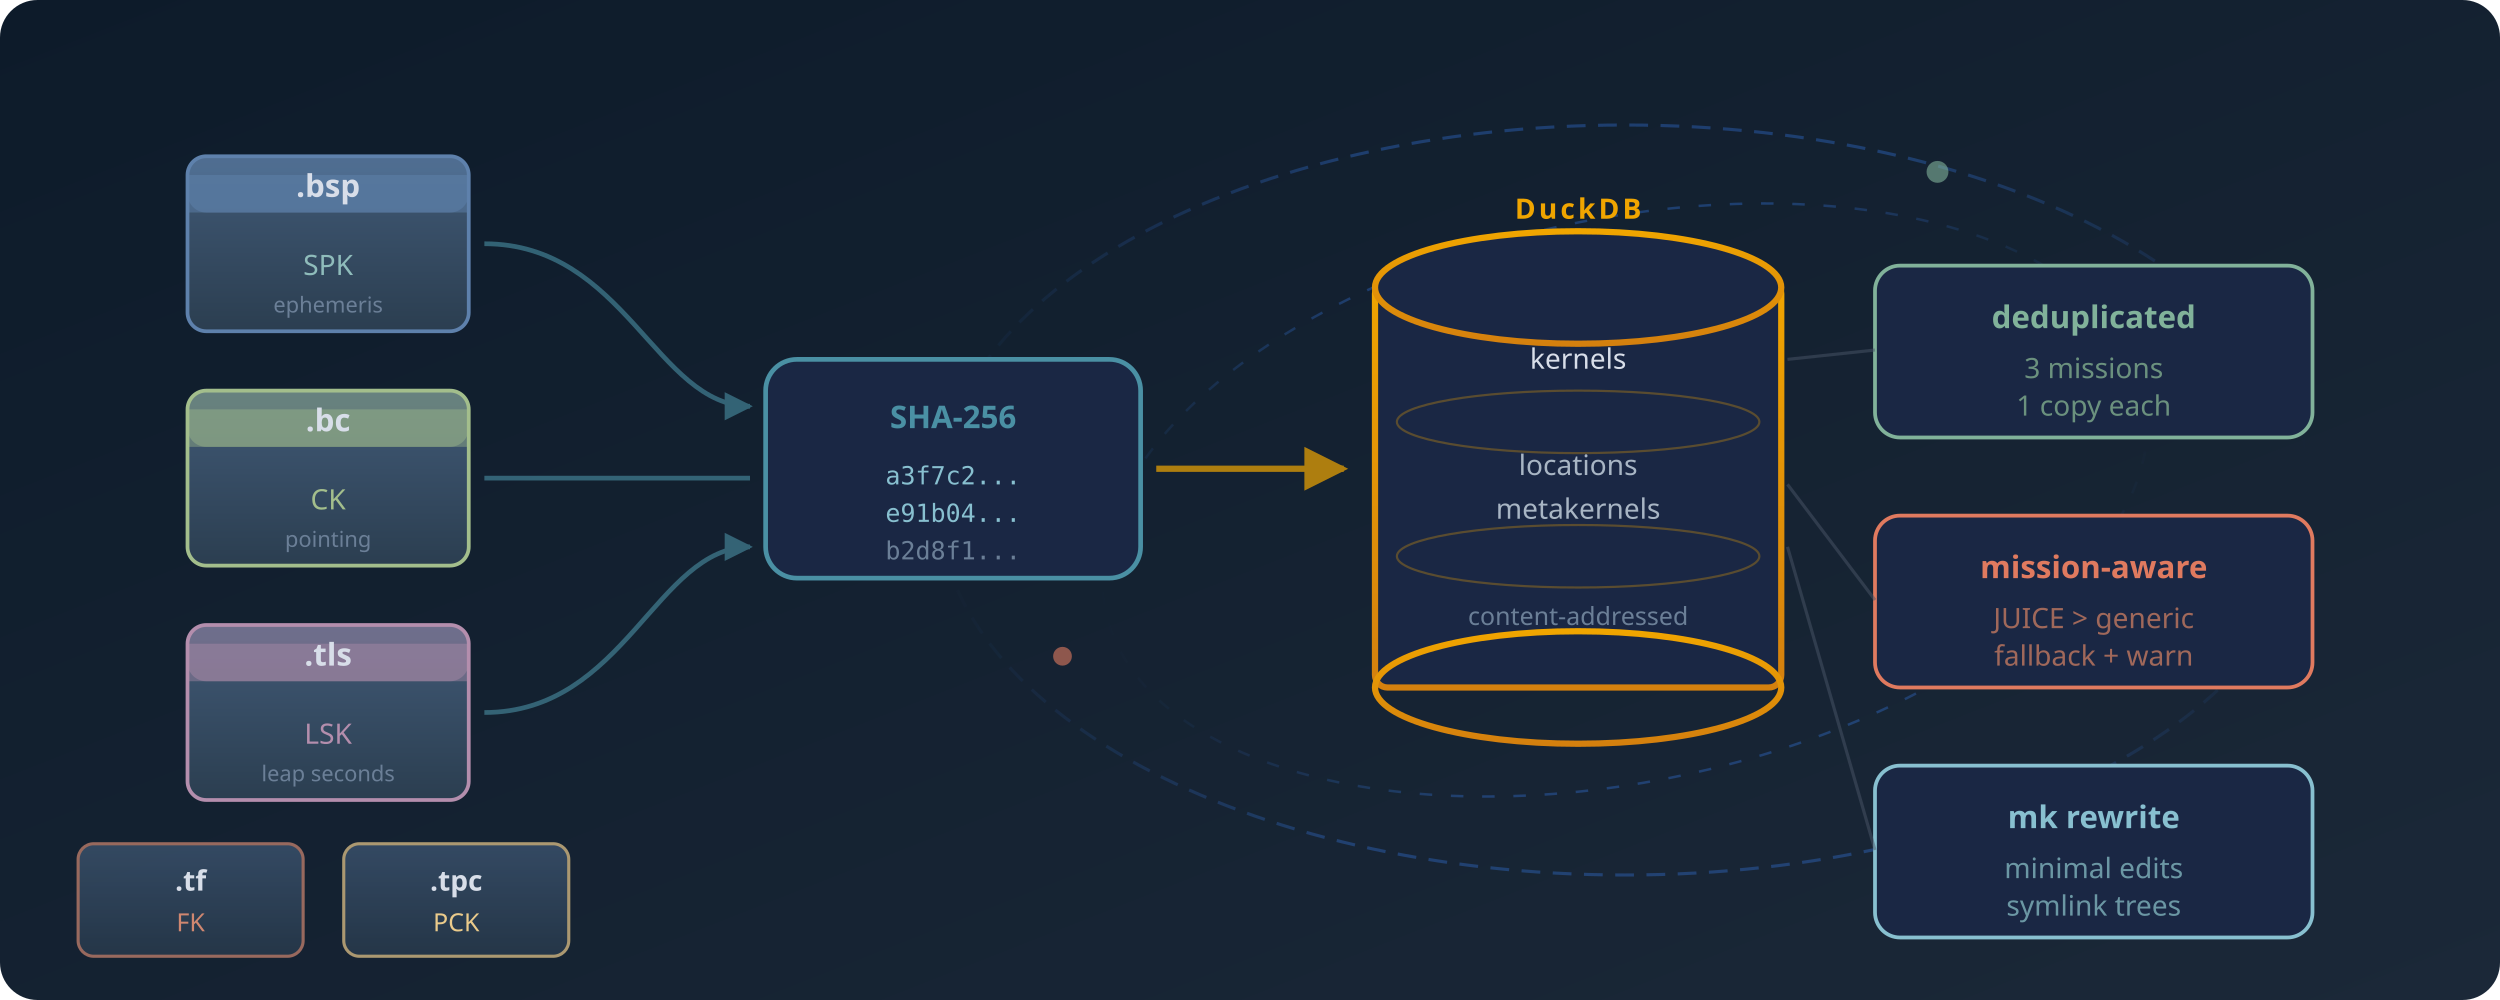
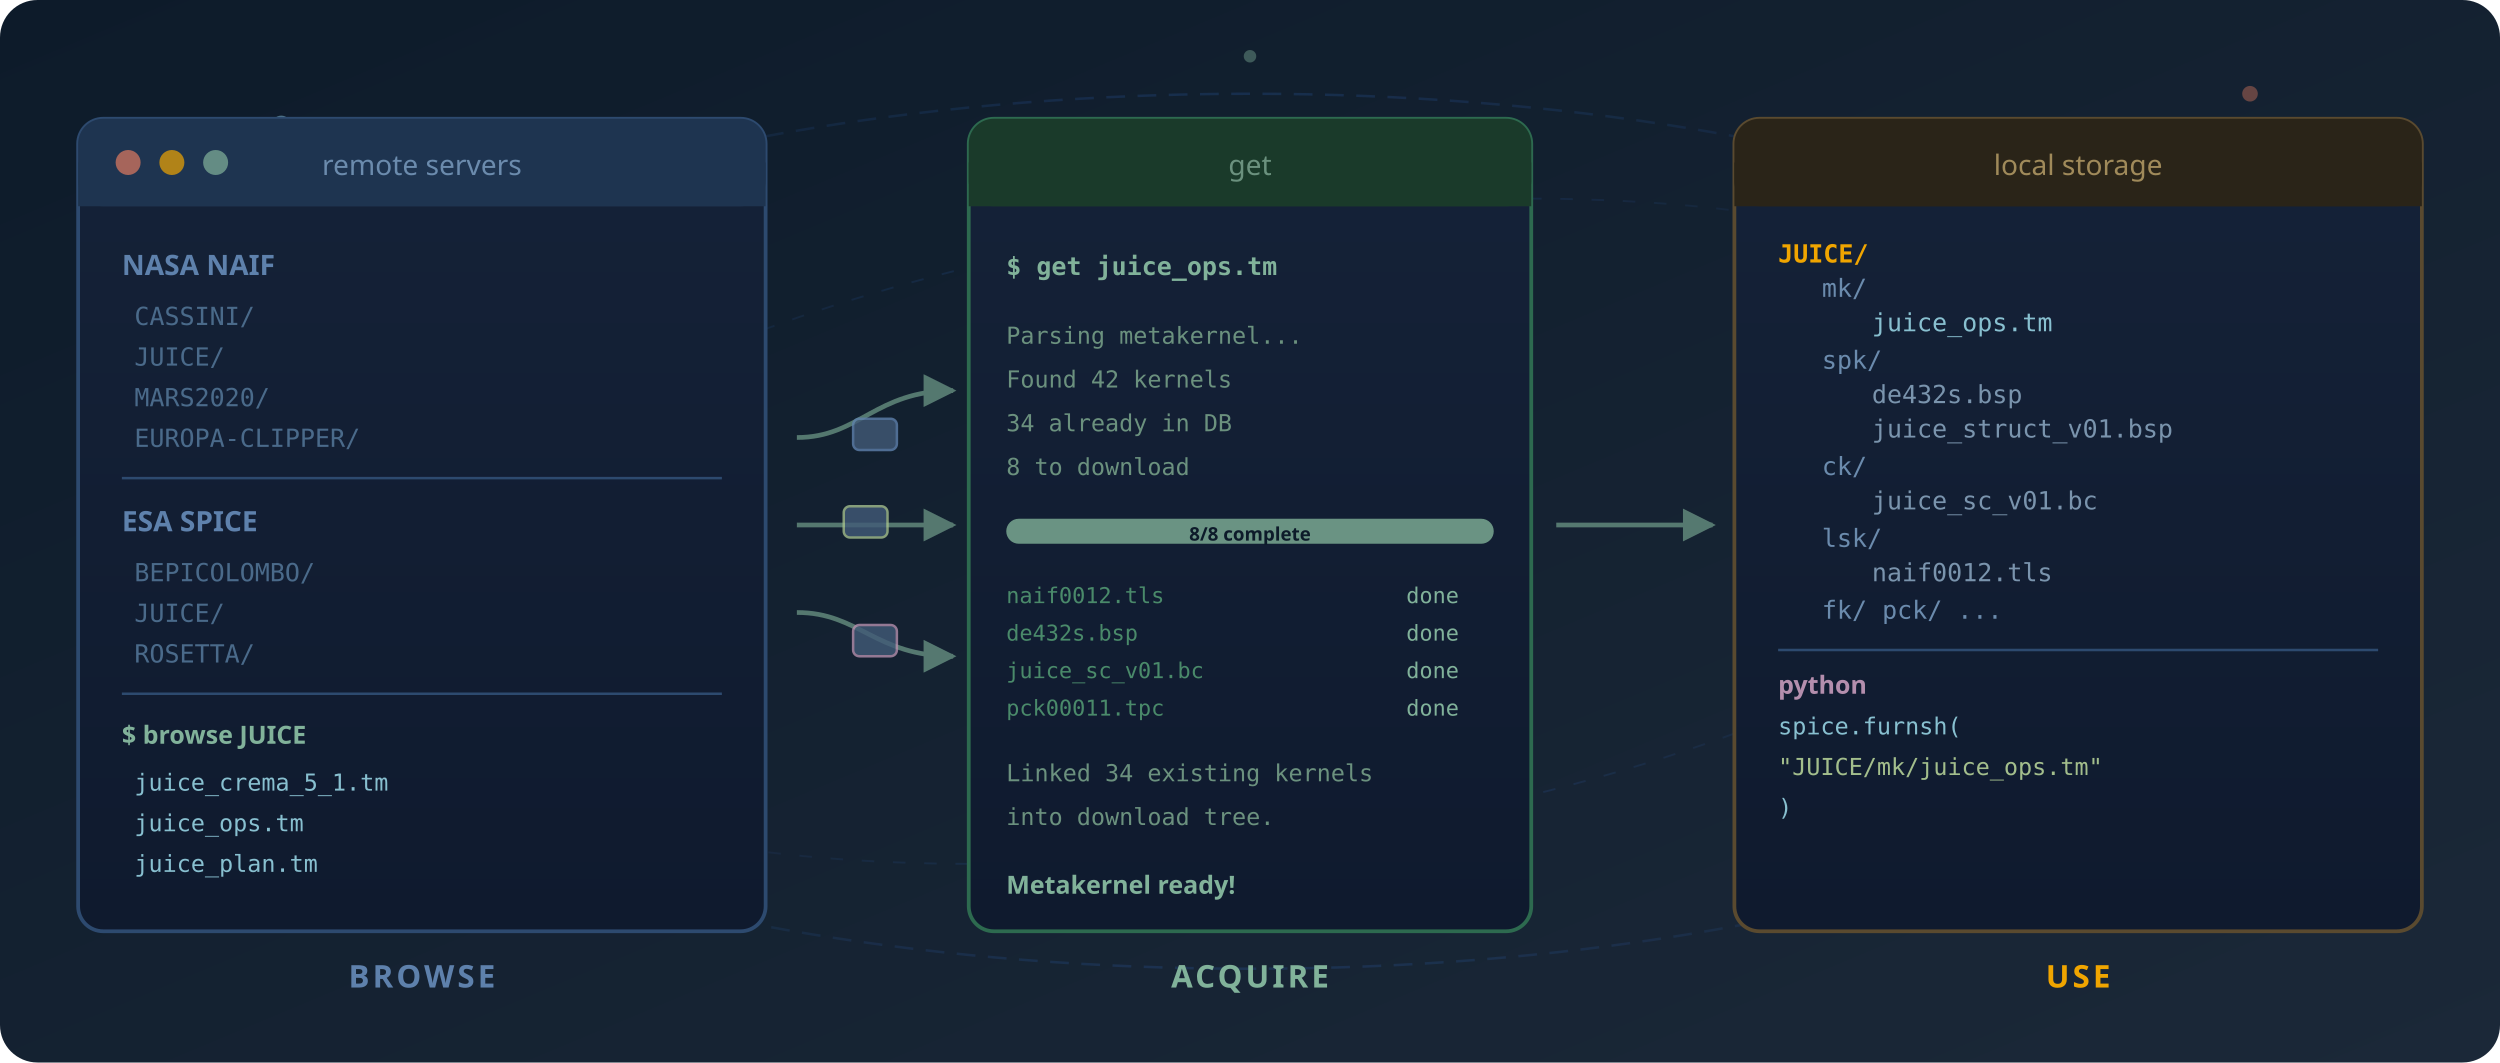
- <svg xmlns="http://www.w3.org/2000/svg" viewBox="0 0 800 320" font-family="'Segoe UI', system-ui, -apple-system, sans-serif">
+ <svg xmlns="http://www.w3.org/2000/svg" viewBox="0 0 800 340" font-family="'Segoe UI', system-ui, -apple-system, sans-serif">
  <defs>
    <linearGradient id="bg" x1="0%" y1="0%" x2="100%" y2="100%">
      <stop offset="0%" stop-color="#0d1b2a" />
      <stop offset="100%" stop-color="#1b2838" />
    </linearGradient>
-     <linearGradient id="dbGrad" x1="0%" y1="0%" x2="0%" y2="100%">
-       <stop offset="0%" stop-color="#f0a500" />
-       <stop offset="100%" stop-color="#d4800e" />
+     <linearGradient id="panelGrad" x1="0%" y1="0%" x2="0%" y2="100%">
+       <stop offset="0%" stop-color="#152238" />
+       <stop offset="100%" stop-color="#0f1a2e" />
    </linearGradient>
-     <filter id="glow">
-       <feGaussianBlur stdDeviation="3" result="blur" />
-       <feMerge>
-         <feMergeNode in="blur" />
-         <feMergeNode in="SourceGraphic" />
-       </feMerge>
-     </filter>
    <linearGradient id="orbitGrad" x1="0%" y1="0%" x2="100%" y2="0%">
      <stop offset="0%" stop-color="#3a86ff" stop-opacity="0" />
-       <stop offset="30%" stop-color="#3a86ff" stop-opacity="0.3" />
-       <stop offset="70%" stop-color="#3a86ff" stop-opacity="0.3" />
+       <stop offset="50%" stop-color="#3a86ff" stop-opacity="0.15" />
      <stop offset="100%" stop-color="#3a86ff" stop-opacity="0" />
    </linearGradient>
-     <linearGradient id="kernelGrad" x1="0%" y1="0%" x2="0%" y2="100%">
-       <stop offset="0%" stop-color="#415a77" />
-       <stop offset="100%" stop-color="#2b3e50" />
-     </linearGradient>
-   </defs>
-   <rect width="800" height="320" rx="12" fill="url(#bg)" />
-   <ellipse cx="520" cy="160" rx="220" ry="120" fill="none" stroke="url(#orbitGrad)" stroke-width="1" stroke-dasharray="6 4" />
-   <ellipse cx="520" cy="160" rx="170" ry="90" fill="none" stroke="url(#orbitGrad)" stroke-width="0.8" stroke-dasharray="4 6" transform="rotate(-12 520 160)" />
-   <circle cx="710" cy="100" r="4" fill="#8ecae6" opacity="0.7" />
-   <circle cx="340" cy="210" r="3" fill="#e07a5f" opacity="0.6" />
-   <circle cx="620" cy="55" r="3.5" fill="#81b29a" opacity="0.6" />
-   <g transform="translate(60, 50)">
-     <rect width="90" height="56" rx="6" fill="url(#kernelGrad)" stroke="#5e81ac" stroke-width="1.2" />
-     <rect width="90" height="18" rx="6" fill="#5e81ac" opacity="0.5" />
-     <rect y="6" width="90" height="12" fill="#5e81ac" opacity="0.5" />
-     <text x="45" y="13" text-anchor="middle" fill="#d8dee9" font-size="10" font-weight="600">.bsp</text>
-     <text x="45" y="38" text-anchor="middle" fill="#8fbcbb" font-size="9" font-weight="500">SPK</text>
-     <text x="45" y="50" text-anchor="middle" fill="#6b7f97" font-size="7">ephemeris</text>
-   </g>
-   <g transform="translate(60, 125)">
-     <rect width="90" height="56" rx="6" fill="url(#kernelGrad)" stroke="#a3be8c" stroke-width="1.2" />
-     <rect width="90" height="18" rx="6" fill="#a3be8c" opacity="0.4" />
-     <rect y="6" width="90" height="12" fill="#a3be8c" opacity="0.4" />
-     <text x="45" y="13" text-anchor="middle" fill="#d8dee9" font-size="10" font-weight="600">.bc</text>
-     <text x="45" y="38" text-anchor="middle" fill="#a3be8c" font-size="9" font-weight="500">CK</text>
-     <text x="45" y="50" text-anchor="middle" fill="#6b7f97" font-size="7">pointing</text>
-   </g>
-   <g transform="translate(60, 200)">
-     <rect width="90" height="56" rx="6" fill="url(#kernelGrad)" stroke="#b48ead" stroke-width="1.2" />
-     <rect width="90" height="18" rx="6" fill="#b48ead" opacity="0.4" />
-     <rect y="6" width="90" height="12" fill="#b48ead" opacity="0.4" />
-     <text x="45" y="13" text-anchor="middle" fill="#d8dee9" font-size="10" font-weight="600">.tls</text>
-     <text x="45" y="38" text-anchor="middle" fill="#b48ead" font-size="9" font-weight="500">LSK</text>
-     <text x="45" y="50" text-anchor="middle" fill="#6b7f97" font-size="7">leap seconds</text>
-   </g>
-   <g transform="translate(25, 270)">
-     <rect width="72" height="36" rx="5" fill="url(#kernelGrad)" stroke="#d08770" stroke-width="1" opacity="0.7" />
-     <text x="36" y="15" text-anchor="middle" fill="#d8dee9" font-size="9" font-weight="600">.tf</text>
-     <text x="36" y="28" text-anchor="middle" fill="#d08770" font-size="8">FK</text>
-   </g>
-   <g transform="translate(110, 270)">
-     <rect width="72" height="36" rx="5" fill="url(#kernelGrad)" stroke="#ebcb8b" stroke-width="1" opacity="0.7" />
-     <text x="36" y="15" text-anchor="middle" fill="#d8dee9" font-size="9" font-weight="600">.tpc</text>
-     <text x="36" y="28" text-anchor="middle" fill="#ebcb8b" font-size="8">PCK</text>
-   </g>
-   <g stroke="#4a90a4" stroke-width="1.5" fill="none" opacity="0.6">
-     <path d="M155,78 C200,78 210,130 240,130" marker-end="url(#arrow)" />
-     <path d="M155,153 L240,153" />
-     <path d="M155,228 C200,228 210,175 240,175" marker-end="url(#arrow)" />
-   </g>
-   <defs>
-     <marker id="arrow" viewBox="0 0 10 10" refX="9" refY="5" markerWidth="6" markerHeight="6" orient="auto-start-reverse">
-       <path d="M 0 0 L 10 5 L 0 10 z" fill="#4a90a4" />
+     <marker id="arrow" viewBox="0 0 10 10" refX="9" refY="5" markerWidth="7" markerHeight="7" orient="auto-start-reverse">
+       <path d="M 0 0 L 10 5 L 0 10 z" fill="#81b29a" />
    </marker>
  </defs>
-   <g transform="translate(245, 115)">
-     <rect width="120" height="70" rx="10" fill="#1a2744" stroke="#4a90a4" stroke-width="1.5" />
-     <text x="60" y="22" text-anchor="middle" fill="#4a90a4" font-size="10" font-weight="600">SHA-256</text>
-     <text x="60" y="40" text-anchor="middle" fill="#88c0d0" font-size="8" font-family="monospace">a3f7c2...</text>
-     <text x="60" y="52" text-anchor="middle" fill="#88c0d0" font-size="8" font-family="monospace">e91b04...</text>
-     <text x="60" y="64" text-anchor="middle" fill="#6b7f97" font-size="8" font-family="monospace">b2d8f1...</text>
+   <rect width="800" height="340" rx="12" fill="url(#bg)" />
+   <ellipse cx="400" cy="170" rx="360" ry="140" fill="none" stroke="url(#orbitGrad)" stroke-width="0.8" stroke-dasharray="6 4" />
+   <ellipse cx="400" cy="170" rx="280" ry="100" fill="none" stroke="url(#orbitGrad)" stroke-width="0.6" stroke-dasharray="4 6" transform="rotate(-8 400 170)" />
+   <circle cx="90" cy="40" r="3" fill="#8ecae6" opacity="0.5" />
+   <circle cx="720" cy="30" r="2.5" fill="#e07a5f" opacity="0.4" />
+   <circle cx="400" cy="18" r="2" fill="#81b29a" opacity="0.4" />
+   <g transform="translate(25, 38)">
+     <rect width="220" height="260" rx="8" fill="url(#panelGrad)" stroke="#2d4a6f" stroke-width="1.2" />
+     <rect width="220" height="28" rx="8" fill="#1e3450" />
+     <rect y="14" width="220" height="14" fill="#1e3450" />
+     <circle cx="16" cy="14" r="4" fill="#e07a5f" opacity="0.7" />
+     <circle cx="30" cy="14" r="4" fill="#f0a500" opacity="0.7" />
+     <circle cx="44" cy="14" r="4" fill="#81b29a" opacity="0.7" />
+     <text x="110" y="18" text-anchor="middle" fill="#6b8bad" font-size="9">remote servers</text>
+     <text x="14" y="50" fill="#5e81ac" font-size="9" font-weight="600">NASA NAIF</text>
+     <g fill="#4a6a8a" font-size="8" font-family="monospace">
+       <text x="18" y="66">CASSINI/</text>
+       <text x="18" y="79">JUICE/</text>
+       <text x="18" y="92">MARS2020/</text>
+       <text x="18" y="105">EUROPA-CLIPPER/</text>
+     </g>
+     <line x1="14" y1="115" x2="206" y2="115" stroke="#2d4a6f" stroke-width="0.8" />
+     <text x="14" y="132" fill="#5e81ac" font-size="9" font-weight="600">ESA SPICE</text>
+     <g fill="#4a6a8a" font-size="8" font-family="monospace">
+       <text x="18" y="148">BEPICOLOMBO/</text>
+       <text x="18" y="161">JUICE/</text>
+       <text x="18" y="174">ROSETTA/</text>
+     </g>
+     <line x1="14" y1="184" x2="206" y2="184" stroke="#2d4a6f" stroke-width="0.8" />
+     <text x="14" y="200" fill="#81b29a" font-size="8" font-weight="600">$ browse JUICE</text>
+     <g fill="#88c0d0" font-size="7.5" font-family="monospace">
+       <text x="18" y="215">juice_crema_5_1.tm</text>
+       <text x="18" y="228">juice_ops.tm</text>
+       <text x="18" y="241">juice_plan.tm</text>
+     </g>
  </g>
-   <g stroke="#f0a500" stroke-width="2" fill="none" opacity="0.7">
-     <path d="M370,150 L430,150" marker-end="url(#arrow2)" />
+   <text x="135" y="316" text-anchor="middle" fill="#5e81ac" font-size="10" font-weight="600" letter-spacing="1">BROWSE</text>
+   <g transform="translate(255, 110)">
+     <g stroke="#81b29a" stroke-width="1.5" fill="none" opacity="0.6">
+       <path d="M0,30 C20,30 25,15 50,15" marker-end="url(#arrow)" />
+       <path d="M0,58 L50,58" marker-end="url(#arrow)" />
+       <path d="M0,86 C20,86 25,100 50,100" marker-end="url(#arrow)" />
+     </g>
+     <rect x="18" y="24" width="14" height="10" rx="2" fill="#415a77" stroke="#5e81ac" stroke-width="0.8" opacity="0.8" />
+     <rect x="15" y="52" width="14" height="10" rx="2" fill="#415a77" stroke="#a3be8c" stroke-width="0.8" opacity="0.8" />
+     <rect x="18" y="90" width="14" height="10" rx="2" fill="#415a77" stroke="#b48ead" stroke-width="0.8" opacity="0.8" />
  </g>
-   <defs>
-     <marker id="arrow2" viewBox="0 0 10 10" refX="9" refY="5" markerWidth="7" markerHeight="7" orient="auto-start-reverse">
-       <path d="M 0 0 L 10 5 L 0 10 z" fill="#f0a500" />
-     </marker>
-   </defs>
-   <g transform="translate(440, 70)">
-     <rect x="0" y="20" width="130" height="130" rx="4" fill="#1a2744" stroke="url(#dbGrad)" stroke-width="2" />
-     <ellipse cx="65" cy="22" rx="65" ry="18" fill="#1a2744" stroke="url(#dbGrad)" stroke-width="2" />
-     <ellipse cx="65" cy="150" rx="65" ry="18" fill="none" stroke="url(#dbGrad)" stroke-width="2" />
-     <ellipse cx="65" cy="65" rx="58" ry="10" fill="none" stroke="#f0a500" stroke-width="0.7" opacity="0.3" />
-     <ellipse cx="65" cy="108" rx="58" ry="10" fill="none" stroke="#f0a500" stroke-width="0.7" opacity="0.3" />
-     <text x="65" y="0" text-anchor="middle" fill="#f0a500" font-size="9" font-weight="600" letter-spacing="1">DuckDB</text>
-     <text x="65" y="48" text-anchor="middle" fill="#d8dee9" font-size="9" font-weight="500">kernels</text>
-     <text x="65" y="82" text-anchor="middle" fill="#a8b5c4" font-size="9">locations</text>
-     <text x="65" y="96" text-anchor="middle" fill="#a8b5c4" font-size="9">metakernels</text>
-     <text x="65" y="130" text-anchor="middle" fill="#6b7f97" font-size="8">content-addressed</text>
+   <g transform="translate(310, 38)">
+     <rect width="180" height="260" rx="8" fill="url(#panelGrad)" stroke="#2d6a4f" stroke-width="1.2" />
+     <rect width="180" height="28" rx="8" fill="#1a3a2a" />
+     <rect y="14" width="180" height="14" fill="#1a3a2a" />
+     <text x="90" y="18" text-anchor="middle" fill="#6b917e" font-size="9">get</text>
+     <text x="12" y="50" fill="#81b29a" font-size="8" font-weight="600" font-family="monospace">$ get juice_ops.tm</text>
+     <g fill="#6b917e" font-size="7.5" font-family="monospace">
+       <text x="12" y="72">Parsing metakernel...</text>
+       <text x="12" y="86">Found 42 kernels</text>
+       <text x="12" y="100">  34 already in DB</text>
+       <text x="12" y="114">   8 to download</text>
+     </g>
+     <g transform="translate(12, 128)">
+       <rect width="156" height="8" rx="4" fill="#0d1b2a" />
+       <rect width="156" height="8" rx="4" fill="#81b29a" opacity="0.8" />
+       <text x="78" y="7" text-anchor="middle" fill="#0d1b2a" font-size="6" font-weight="600">8/8 complete</text>
+     </g>
+     <g fill="#4a8a6a" font-size="7" font-family="monospace">
+       <text x="12" y="155">naif0012.tls</text>
+       <text x="140" y="155" fill="#81b29a">done</text>
+       <text x="12" y="167">de432s.bsp</text>
+       <text x="140" y="167" fill="#81b29a">done</text>
+       <text x="12" y="179">juice_sc_v01.bc</text>
+       <text x="140" y="179" fill="#81b29a">done</text>
+       <text x="12" y="191">pck00011.tpc</text>
+       <text x="140" y="191" fill="#81b29a">done</text>
+     </g>
+     <g fill="#6b917e" font-size="7.5" font-family="monospace">
+       <text x="12" y="212">Linked 34 existing kernels</text>
+       <text x="12" y="226">into download tree.</text>
+     </g>
+     <text x="12" y="248" fill="#81b29a" font-size="8" font-weight="600">Metakernel ready!</text>
  </g>
-   <g transform="translate(600, 85)">
-     <rect width="140" height="55" rx="8" fill="#1a2744" stroke="#81b29a" stroke-width="1.2" />
-     <text x="70" y="20" text-anchor="middle" fill="#81b29a" font-size="10" font-weight="600">deduplicated</text>
-     <text x="70" y="36" text-anchor="middle" fill="#6b917e" font-size="9">3 missions</text>
-     <text x="70" y="48" text-anchor="middle" fill="#6b917e" font-size="9">1 copy each</text>
+   <text x="400" y="316" text-anchor="middle" fill="#81b29a" font-size="10" font-weight="600" letter-spacing="1">ACQUIRE</text>
+   <g transform="translate(498, 110)">
+     <g stroke="#81b29a" stroke-width="1.5" fill="none" opacity="0.6">
+       <path d="M0,58 L50,58" marker-end="url(#arrow)" />
+     </g>
  </g>
-   <g transform="translate(600, 165)">
-     <rect width="140" height="55" rx="8" fill="#1a2744" stroke="#e07a5f" stroke-width="1.2" />
-     <text x="70" y="20" text-anchor="middle" fill="#e07a5f" font-size="10" font-weight="600">mission-aware</text>
-     <text x="70" y="36" text-anchor="middle" fill="#a0685a" font-size="9">JUICE &gt; generic</text>
-     <text x="70" y="48" text-anchor="middle" fill="#a0685a" font-size="9">fallback + warn</text>
+   <g transform="translate(555, 38)">
+     <rect width="220" height="260" rx="8" fill="url(#panelGrad)" stroke="#5a4a2f" stroke-width="1.2" />
+     <rect width="220" height="28" rx="8" fill="#2a2418" />
+     <rect y="14" width="220" height="14" fill="#2a2418" />
+     <text x="110" y="18" text-anchor="middle" fill="#a08a5a" font-size="9">local storage</text>
+     <g font-size="8" font-family="monospace">
+       <text x="14" y="46" fill="#f0a500" font-weight="600">JUICE/</text>
+       <text x="28" y="57" fill="#6b8bad">mk/</text>
+       <text x="44" y="68" fill="#88c0d0">juice_ops.tm</text>
+       <text x="28" y="80" fill="#6b8bad">spk/</text>
+       <text x="44" y="91" fill="#7a94ad">de432s.bsp</text>
+       <text x="44" y="102" fill="#7a94ad">juice_struct_v01.bsp</text>
+       <text x="28" y="114" fill="#6b8bad">ck/</text>
+       <text x="44" y="125" fill="#7a94ad">juice_sc_v01.bc</text>
+       <text x="28" y="137" fill="#6b8bad">lsk/</text>
+       <text x="44" y="148" fill="#7a94ad">naif0012.tls</text>
+       <text x="28" y="160" fill="#6b8bad">fk/ pck/ ...</text>
+     </g>
+     <line x1="14" y1="170" x2="206" y2="170" stroke="#2d4a6f" stroke-width="0.8" />
+     <text x="14" y="184" fill="#b48ead" font-size="8" font-weight="600">python</text>
+     <g font-size="7.5" font-family="monospace">
+       <text x="14" y="197" fill="#88c0d0">spice.furnsh(</text>
+       <text x="14" y="210" fill="#a3be8c">  "JUICE/mk/juice_ops.tm"</text>
+       <text x="14" y="223" fill="#88c0d0">)</text>
+     </g>
  </g>
-   <g transform="translate(600, 245)">
-     <rect width="140" height="55" rx="8" fill="#1a2744" stroke="#88c0d0" stroke-width="1.2" />
-     <text x="70" y="20" text-anchor="middle" fill="#88c0d0" font-size="10" font-weight="600">mk rewrite</text>
-     <text x="70" y="36" text-anchor="middle" fill="#6b97a4" font-size="9">minimal edits</text>
-     <text x="70" y="48" text-anchor="middle" fill="#6b97a4" font-size="9">symlink trees</text>
-   </g>
-   <g stroke="#4a5568" stroke-width="1" fill="none" opacity="0.5">
-     <line x1="572" y1="115" x2="600" y2="112" />
-     <line x1="572" y1="155" x2="600" y2="192" />
-     <line x1="572" y1="175" x2="600" y2="272" />
-   </g>
+   <text x="665" y="316" text-anchor="middle" fill="#f0a500" font-size="10" font-weight="600" letter-spacing="1">USE</text>
</svg>
